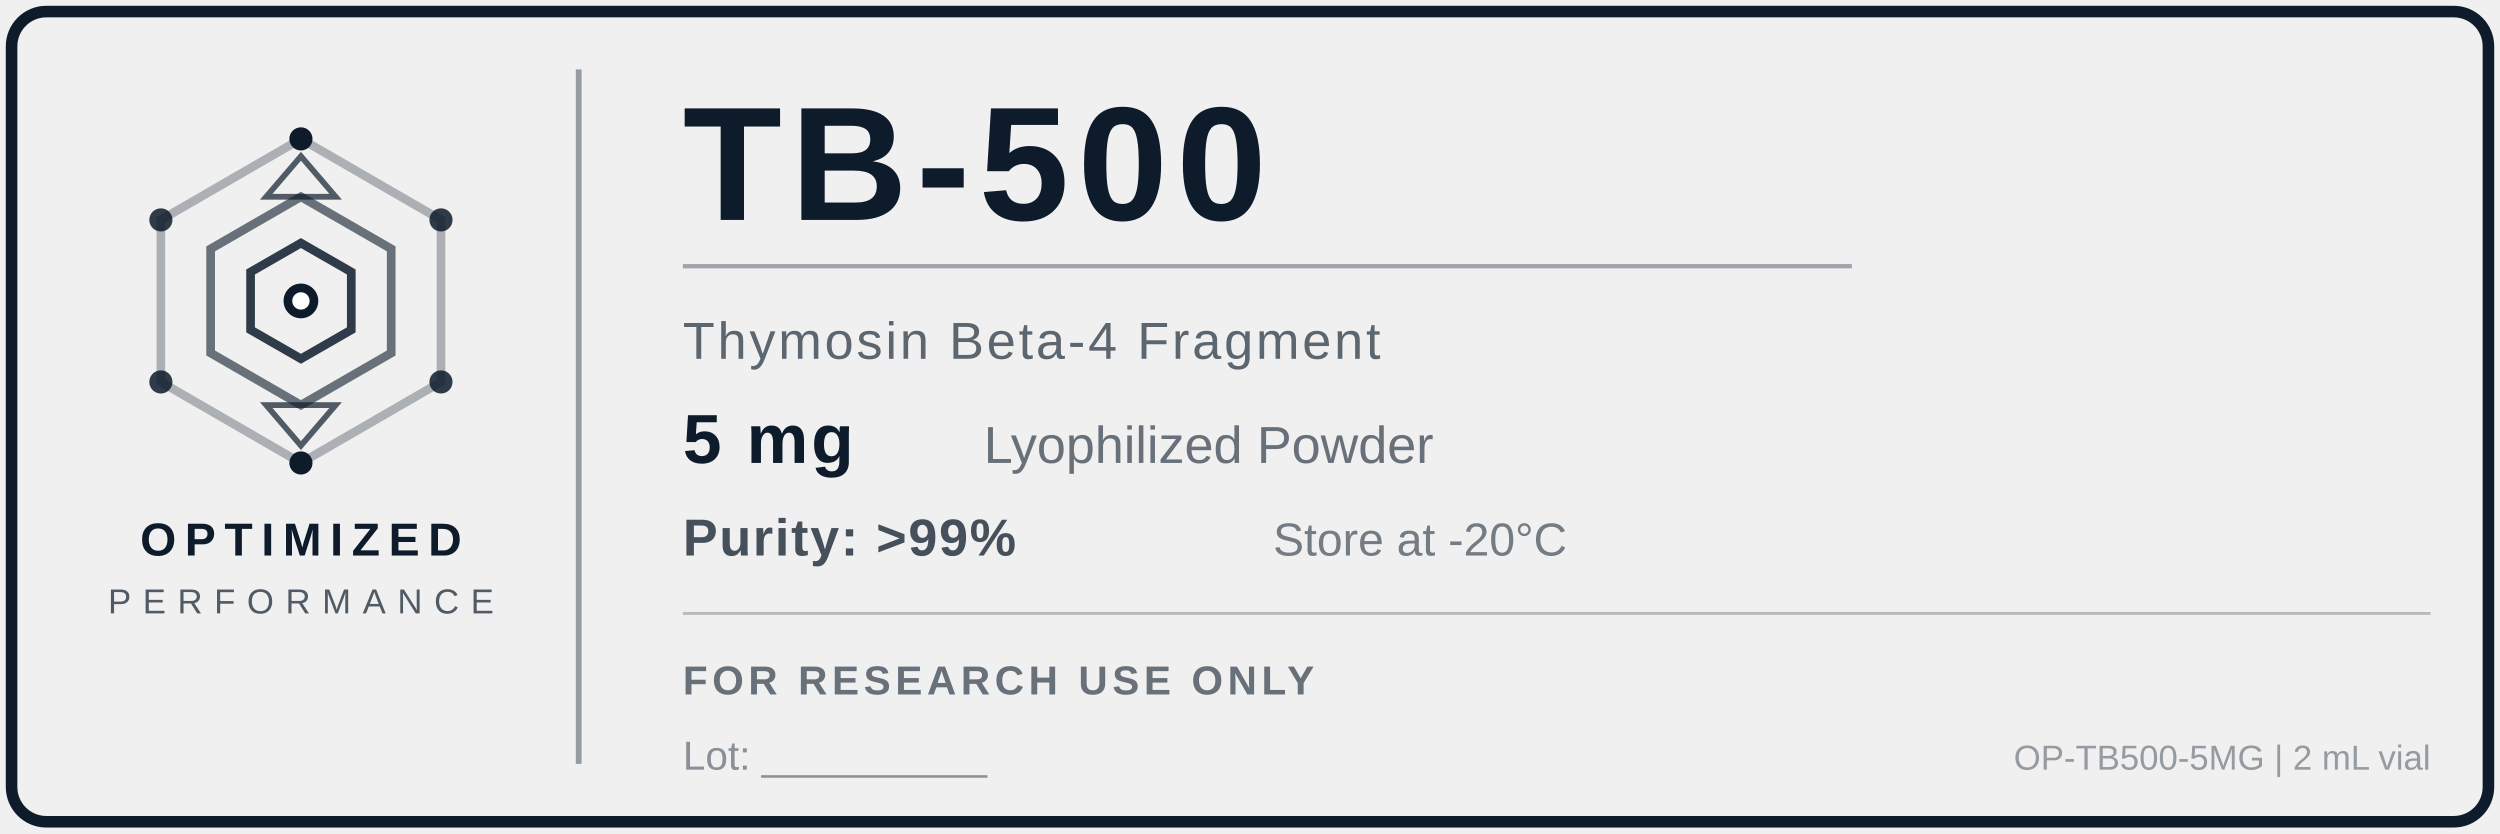
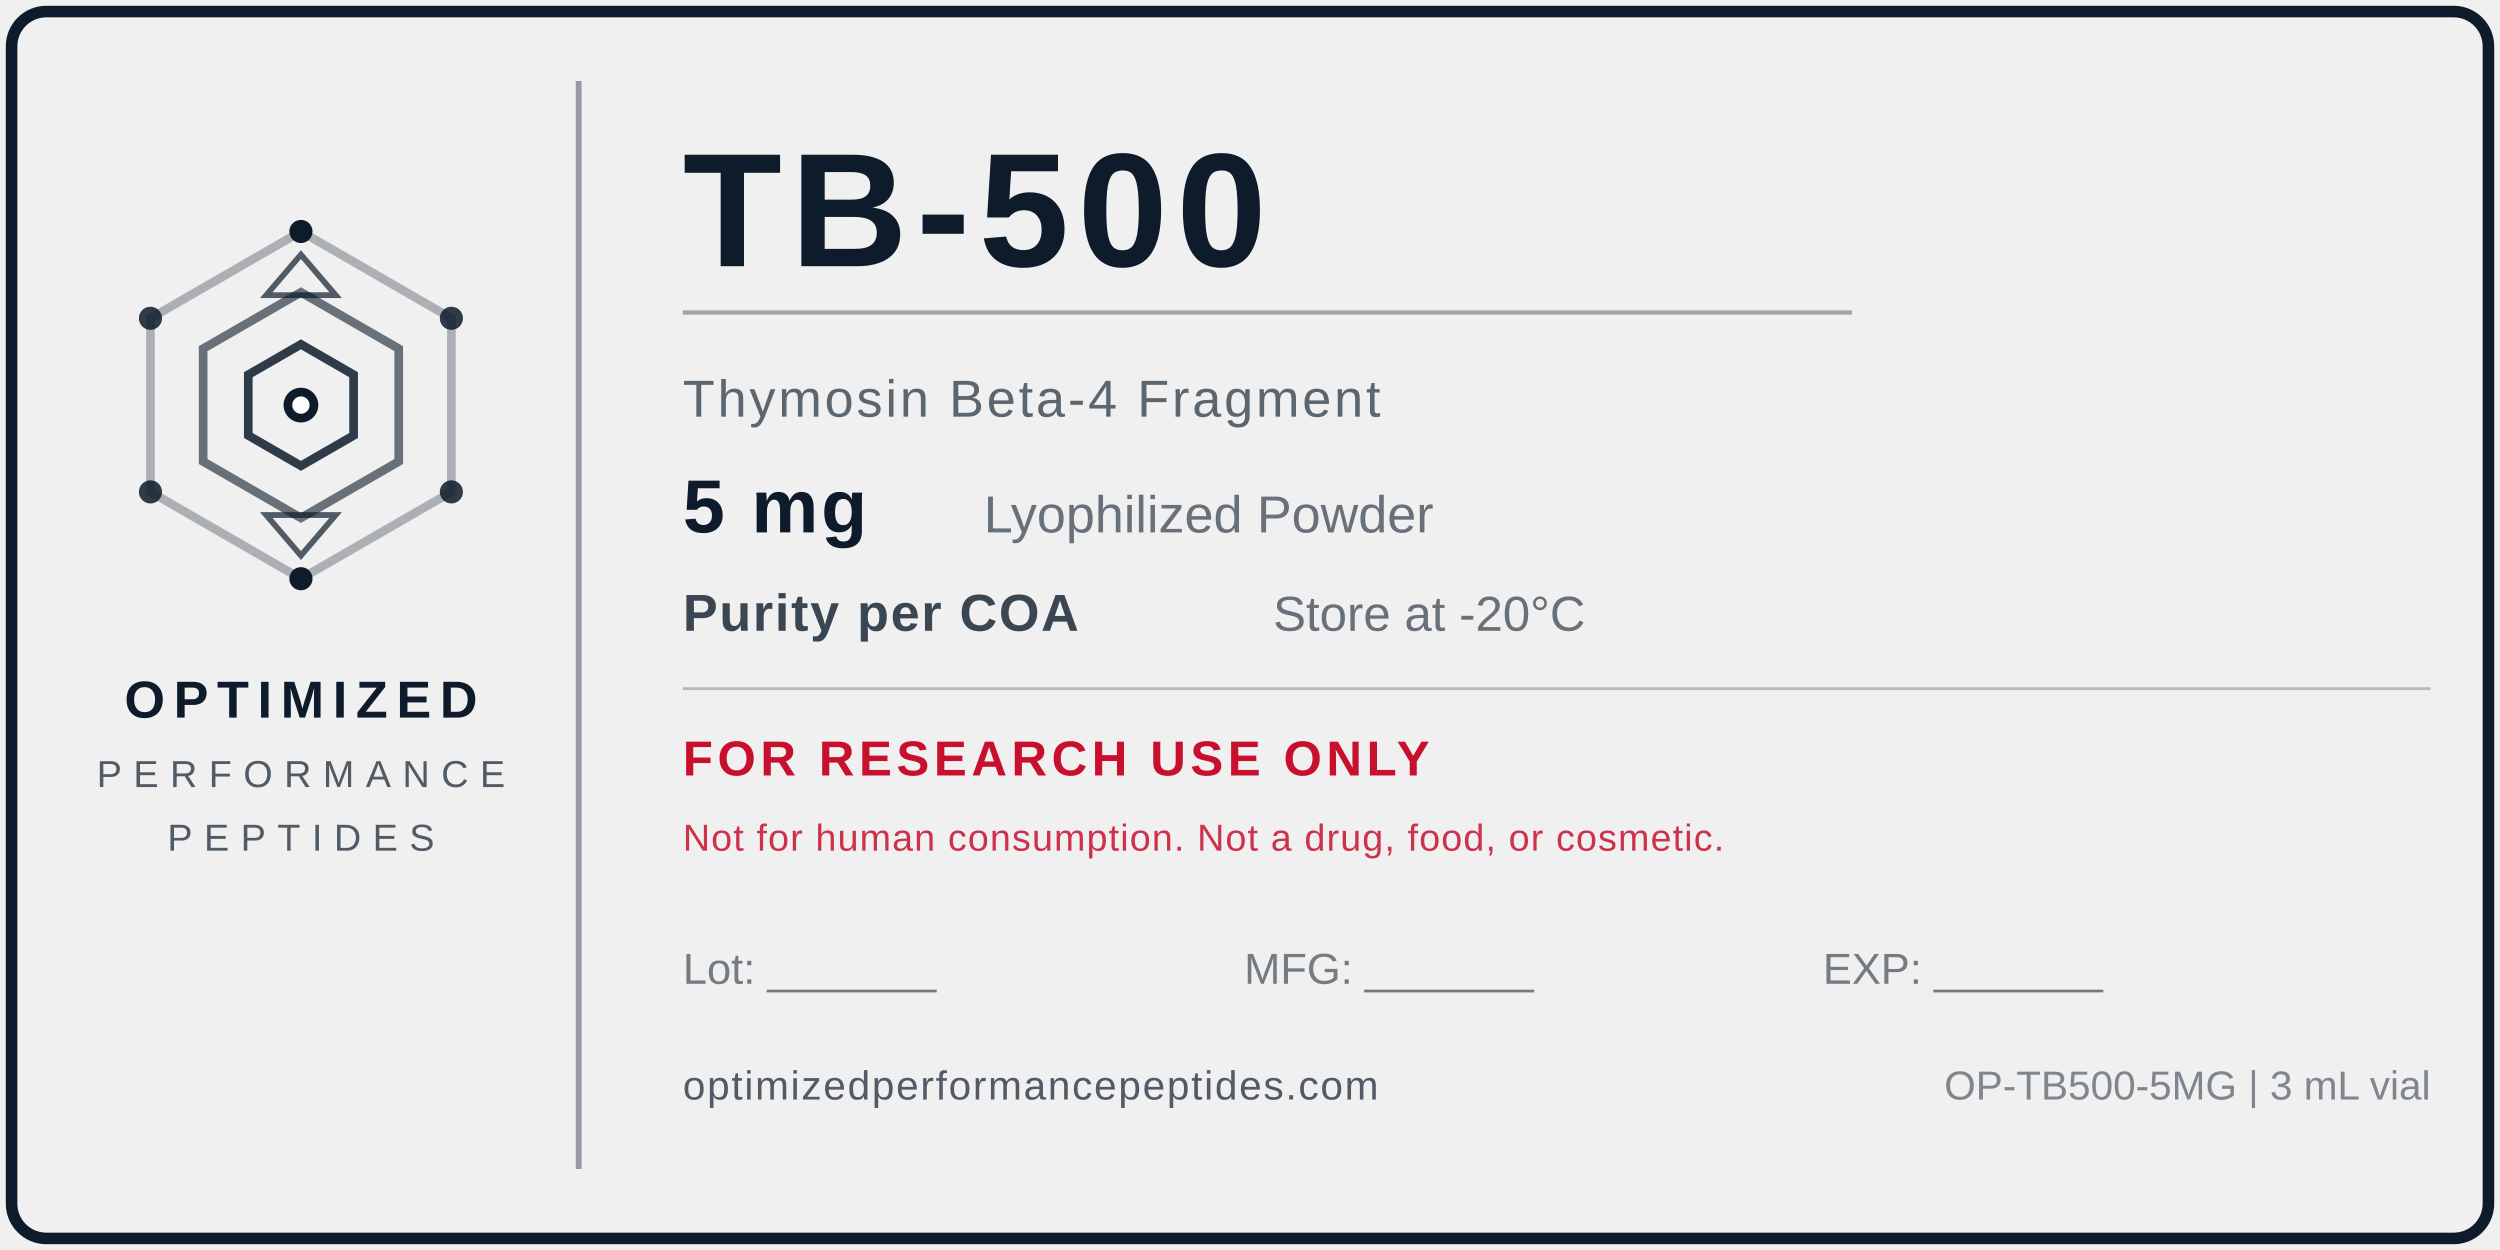
- <svg xmlns="http://www.w3.org/2000/svg" width="1.5in" height="0.5in" viewBox="0 0 432 144">
-   <rect x="2" y="2" width="428" height="140" rx="6" ry="6" fill="none" stroke="#0D1B2A" stroke-width="2" />
-   <line x1="100" y1="12" x2="100" y2="132" stroke="#0D1B2A" stroke-width="1" opacity="0.4" />
-   <g transform="translate(52, 52)">
-     <polygon points="0,-28 24.2,-14 24.2,14 0,28 -24.2,14 -24.2,-14" fill="none" stroke="#0D1B2A" stroke-width="1.5" opacity="0.3" />
-     <polygon points="0,-18 15.6,-9 15.6,9 0,18 -15.6,9 -15.6,-9" fill="none" stroke="#0D1B2A" stroke-width="1.5" opacity="0.6" />
-     <polygon points="0,-10 8.7,-5 8.7,5 0,10 -8.7,5 -8.7,-5" fill="none" stroke="#0D1B2A" stroke-width="1.5" opacity="0.85" />
-     <circle cx="0" cy="-28" r="2" fill="#0D1B2A" />
-     <circle cx="24.2" cy="-14" r="2" fill="#0D1B2A" opacity="0.85" />
-     <circle cx="24.2" cy="14" r="2" fill="#0D1B2A" opacity="0.85" />
-     <circle cx="0" cy="28" r="2" fill="#0D1B2A" />
-     <circle cx="-24.2" cy="14" r="2" fill="#0D1B2A" opacity="0.85" />
-     <circle cx="-24.2" cy="-14" r="2" fill="#0D1B2A" opacity="0.85" />
+ <svg xmlns="http://www.w3.org/2000/svg" width="1.5in" height="0.75in" viewBox="0 0 432 216">
+   <rect x="2" y="2" width="428" height="212" rx="6" ry="6" fill="none" stroke="#0D1B2A" stroke-width="2" />
+   <line x1="100" y1="14" x2="100" y2="202" stroke="#0D1B2A" stroke-width="1" opacity="0.4" />
+   <g transform="translate(52, 70)">
+     <polygon points="0,-30 26,-15 26,15 0,30 -26,15 -26,-15" fill="none" stroke="#0D1B2A" stroke-width="1.5" opacity="0.3" />
+     <polygon points="0,-19.5 16.9,-9.75 16.9,9.75 0,19.5 -16.9,9.75 -16.9,-9.75" fill="none" stroke="#0D1B2A" stroke-width="1.5" opacity="0.6" />
+     <polygon points="0,-10.5 9.1,-5.25 9.1,5.25 0,10.5 -9.1,5.25 -9.1,-5.25" fill="none" stroke="#0D1B2A" stroke-width="1.5" opacity="0.85" />
+     <circle cx="0" cy="-30" r="2" fill="#0D1B2A" />
+     <circle cx="26" cy="-15" r="2" fill="#0D1B2A" opacity="0.85" />
+     <circle cx="26" cy="15" r="2" fill="#0D1B2A" opacity="0.85" />
+     <circle cx="0" cy="30" r="2" fill="#0D1B2A" />
+     <circle cx="-26" cy="15" r="2" fill="#0D1B2A" opacity="0.85" />
+     <circle cx="-26" cy="-15" r="2" fill="#0D1B2A" opacity="0.85" />
    <circle cx="0" cy="0" r="3" fill="#0D1B2A" />
    <circle cx="0" cy="0" r="1.5" fill="white" />
-     <polygon points="0,-25 6,-18 -6,-18" fill="none" stroke="#0D1B2A" stroke-width="1" opacity="0.7" />
-     <polygon points="0,25 6,18 -6,18" fill="none" stroke="#0D1B2A" stroke-width="1" opacity="0.7" />
+     <polygon points="0,-26 6,-19 -6,-19" fill="none" stroke="#0D1B2A" stroke-width="1" opacity="0.7" />
+     <polygon points="0,26 6,19 -6,19" fill="none" stroke="#0D1B2A" stroke-width="1" opacity="0.7" />
  </g>
-   <text x="52" y="96" text-anchor="middle" font-family="'Helvetica Neue', Arial, sans-serif" font-size="8" font-weight="700" fill="#0D1B2A" letter-spacing="1.5">OPTIMIZED</text>
-   <text x="52" y="106" text-anchor="middle" font-family="'Helvetica Neue', Arial, sans-serif" font-size="6" font-weight="400" fill="#0D1B2A" letter-spacing="2" opacity="0.7">PERFORMANCE</text>
-   <text x="118" y="38" font-family="'Helvetica Neue', Arial, sans-serif" font-size="28" font-weight="800" fill="#0D1B2A" letter-spacing="1.5">TB-500</text>
-   <line x1="118" y1="46" x2="320" y2="46" stroke="#0D1B2A" stroke-width="0.75" opacity="0.35" />
-   <text x="118" y="62" font-family="'Helvetica Neue', Arial, sans-serif" font-size="9" font-weight="400" fill="#0D1B2A" opacity="0.65" letter-spacing="0.5">Thymosin Beta-4 Fragment</text>
-   <text x="118" y="80" font-family="'Helvetica Neue', Arial, sans-serif" font-size="12" font-weight="700" fill="#0D1B2A" letter-spacing="0.5">5 mg</text>
-   <text x="170" y="80" font-family="'Helvetica Neue', Arial, sans-serif" font-size="9" font-weight="400" fill="#0D1B2A" opacity="0.6">Lyophilized Powder</text>
-   <text x="118" y="96" font-family="'Helvetica Neue', Arial, sans-serif" font-size="9" font-weight="600" fill="#0D1B2A" opacity="0.75" letter-spacing="0.3">Purity: &gt;99%</text>
-   <text x="220" y="96" font-family="'Helvetica Neue', Arial, sans-serif" font-size="8" font-weight="400" fill="#0D1B2A" opacity="0.55">Store at -20°C</text>
-   <line x1="118" y1="106" x2="420" y2="106" stroke="#0D1B2A" stroke-width="0.5" opacity="0.25" />
-   <text x="118" y="120" font-family="'Helvetica Neue', Arial, sans-serif" font-size="7" font-weight="600" fill="#0D1B2A" opacity="0.6" letter-spacing="0.8">FOR RESEARCH USE ONLY</text>
-   <text x="118" y="133" font-family="'Helvetica Neue', Arial, sans-serif" font-size="7" font-weight="400" fill="#0D1B2A" opacity="0.45">Lot: __________</text>
-   <text x="420" y="133" text-anchor="end" font-family="'Helvetica Neue', Arial, sans-serif" font-size="6" font-weight="400" fill="#0D1B2A" opacity="0.4">OP-TB500-5MG | 2 mL vial</text>
+   <text x="52" y="124" text-anchor="middle" font-family="'Helvetica Neue', Arial, sans-serif" font-size="9" font-weight="700" fill="#0D1B2A" letter-spacing="1.5">OPTIMIZED</text>
+   <text x="52" y="136" text-anchor="middle" font-family="'Helvetica Neue', Arial, sans-serif" font-size="6.5" font-weight="400" fill="#0D1B2A" letter-spacing="2" opacity="0.7">PERFORMANCE</text>
+   <text x="52" y="147" text-anchor="middle" font-family="'Helvetica Neue', Arial, sans-serif" font-size="6.5" font-weight="400" fill="#0D1B2A" letter-spacing="2" opacity="0.7">PEPTIDES</text>
+   <text x="118" y="46" font-family="'Helvetica Neue', Arial, sans-serif" font-size="28" font-weight="800" fill="#0D1B2A" letter-spacing="1.5">TB-500</text>
+   <line x1="118" y1="54" x2="320" y2="54" stroke="#0D1B2A" stroke-width="0.75" opacity="0.35" />
+   <text x="118" y="72" font-family="'Helvetica Neue', Arial, sans-serif" font-size="9" font-weight="400" fill="#0D1B2A" opacity="0.65" letter-spacing="0.5">Thymosin Beta-4 Fragment</text>
+   <text x="118" y="92" font-family="'Helvetica Neue', Arial, sans-serif" font-size="13" font-weight="700" fill="#0D1B2A" letter-spacing="0.5">5 mg</text>
+   <text x="170" y="92" font-family="'Helvetica Neue', Arial, sans-serif" font-size="9" font-weight="400" fill="#0D1B2A" opacity="0.6">Lyophilized Powder</text>
+   <text x="118" y="109" font-family="'Helvetica Neue', Arial, sans-serif" font-size="9" font-weight="600" fill="#0D1B2A" opacity="0.8" letter-spacing="0.3">Purity per COA</text>
+   <text x="220" y="109" font-family="'Helvetica Neue', Arial, sans-serif" font-size="8.5" font-weight="400" fill="#0D1B2A" opacity="0.6">Store at -20°C</text>
+   <line x1="118" y1="119" x2="420" y2="119" stroke="#0D1B2A" stroke-width="0.5" opacity="0.25" />
+   <text x="118" y="134" font-family="'Helvetica Neue', Arial, sans-serif" font-size="8.5" font-weight="700" fill="#C8102E" letter-spacing="0.8">FOR RESEARCH USE ONLY</text>
+   <text x="118" y="147" font-family="'Helvetica Neue', Arial, sans-serif" font-size="6.5" font-weight="500" fill="#C8102E" opacity="0.85" letter-spacing="0.2">Not for human consumption. Not a drug, food, or cosmetic.</text>
+   <text x="118" y="170" font-family="'Helvetica Neue', Arial, sans-serif" font-size="7.5" font-weight="400" fill="#0D1B2A" opacity="0.55">Lot: _______</text>
+   <text x="215" y="170" font-family="'Helvetica Neue', Arial, sans-serif" font-size="7.5" font-weight="400" fill="#0D1B2A" opacity="0.55">MFG: _______</text>
+   <text x="315" y="170" font-family="'Helvetica Neue', Arial, sans-serif" font-size="7.5" font-weight="400" fill="#0D1B2A" opacity="0.55">EXP: _______</text>
+   <text x="118" y="190" font-family="'Helvetica Neue', Arial, sans-serif" font-size="7" font-weight="500" fill="#0D1B2A" opacity="0.7" letter-spacing="0.3">optimizedperformancepeptides.com</text>
+   <text x="420" y="190" text-anchor="end" font-family="'Helvetica Neue', Arial, sans-serif" font-size="7" font-weight="400" fill="#0D1B2A" opacity="0.5">OP-TB500-5MG | 3 mL vial</text>
</svg>
